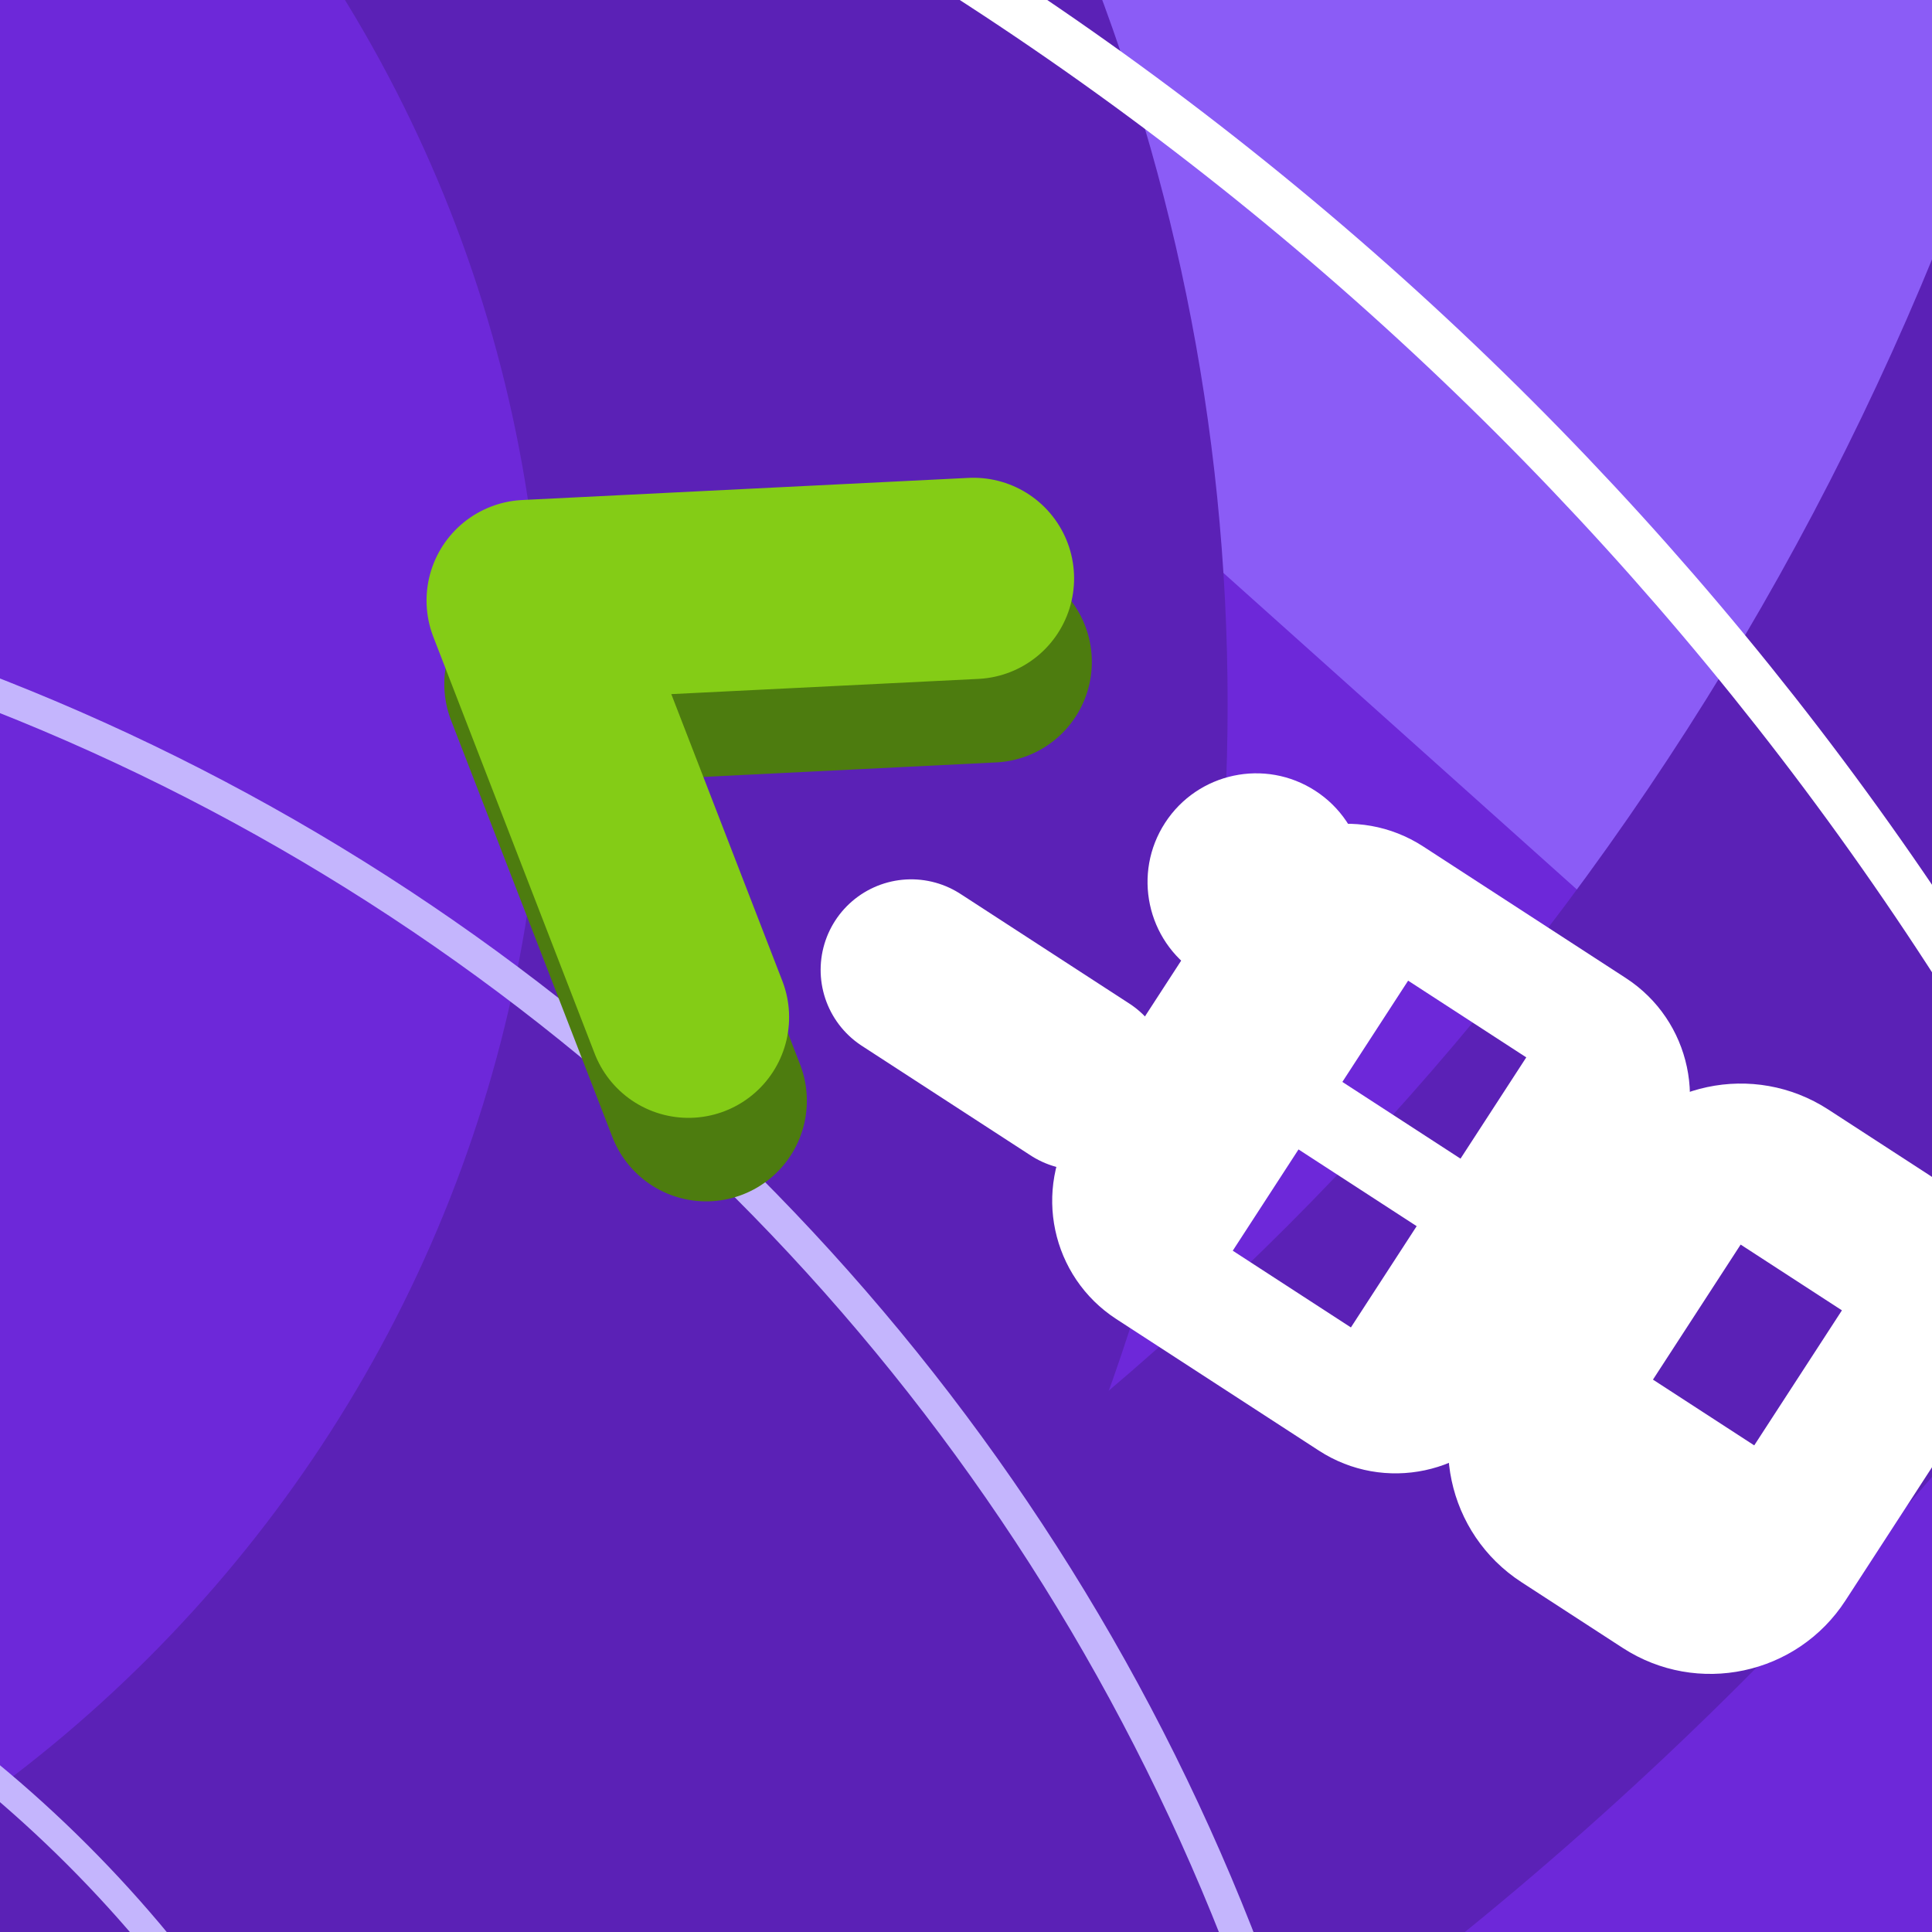
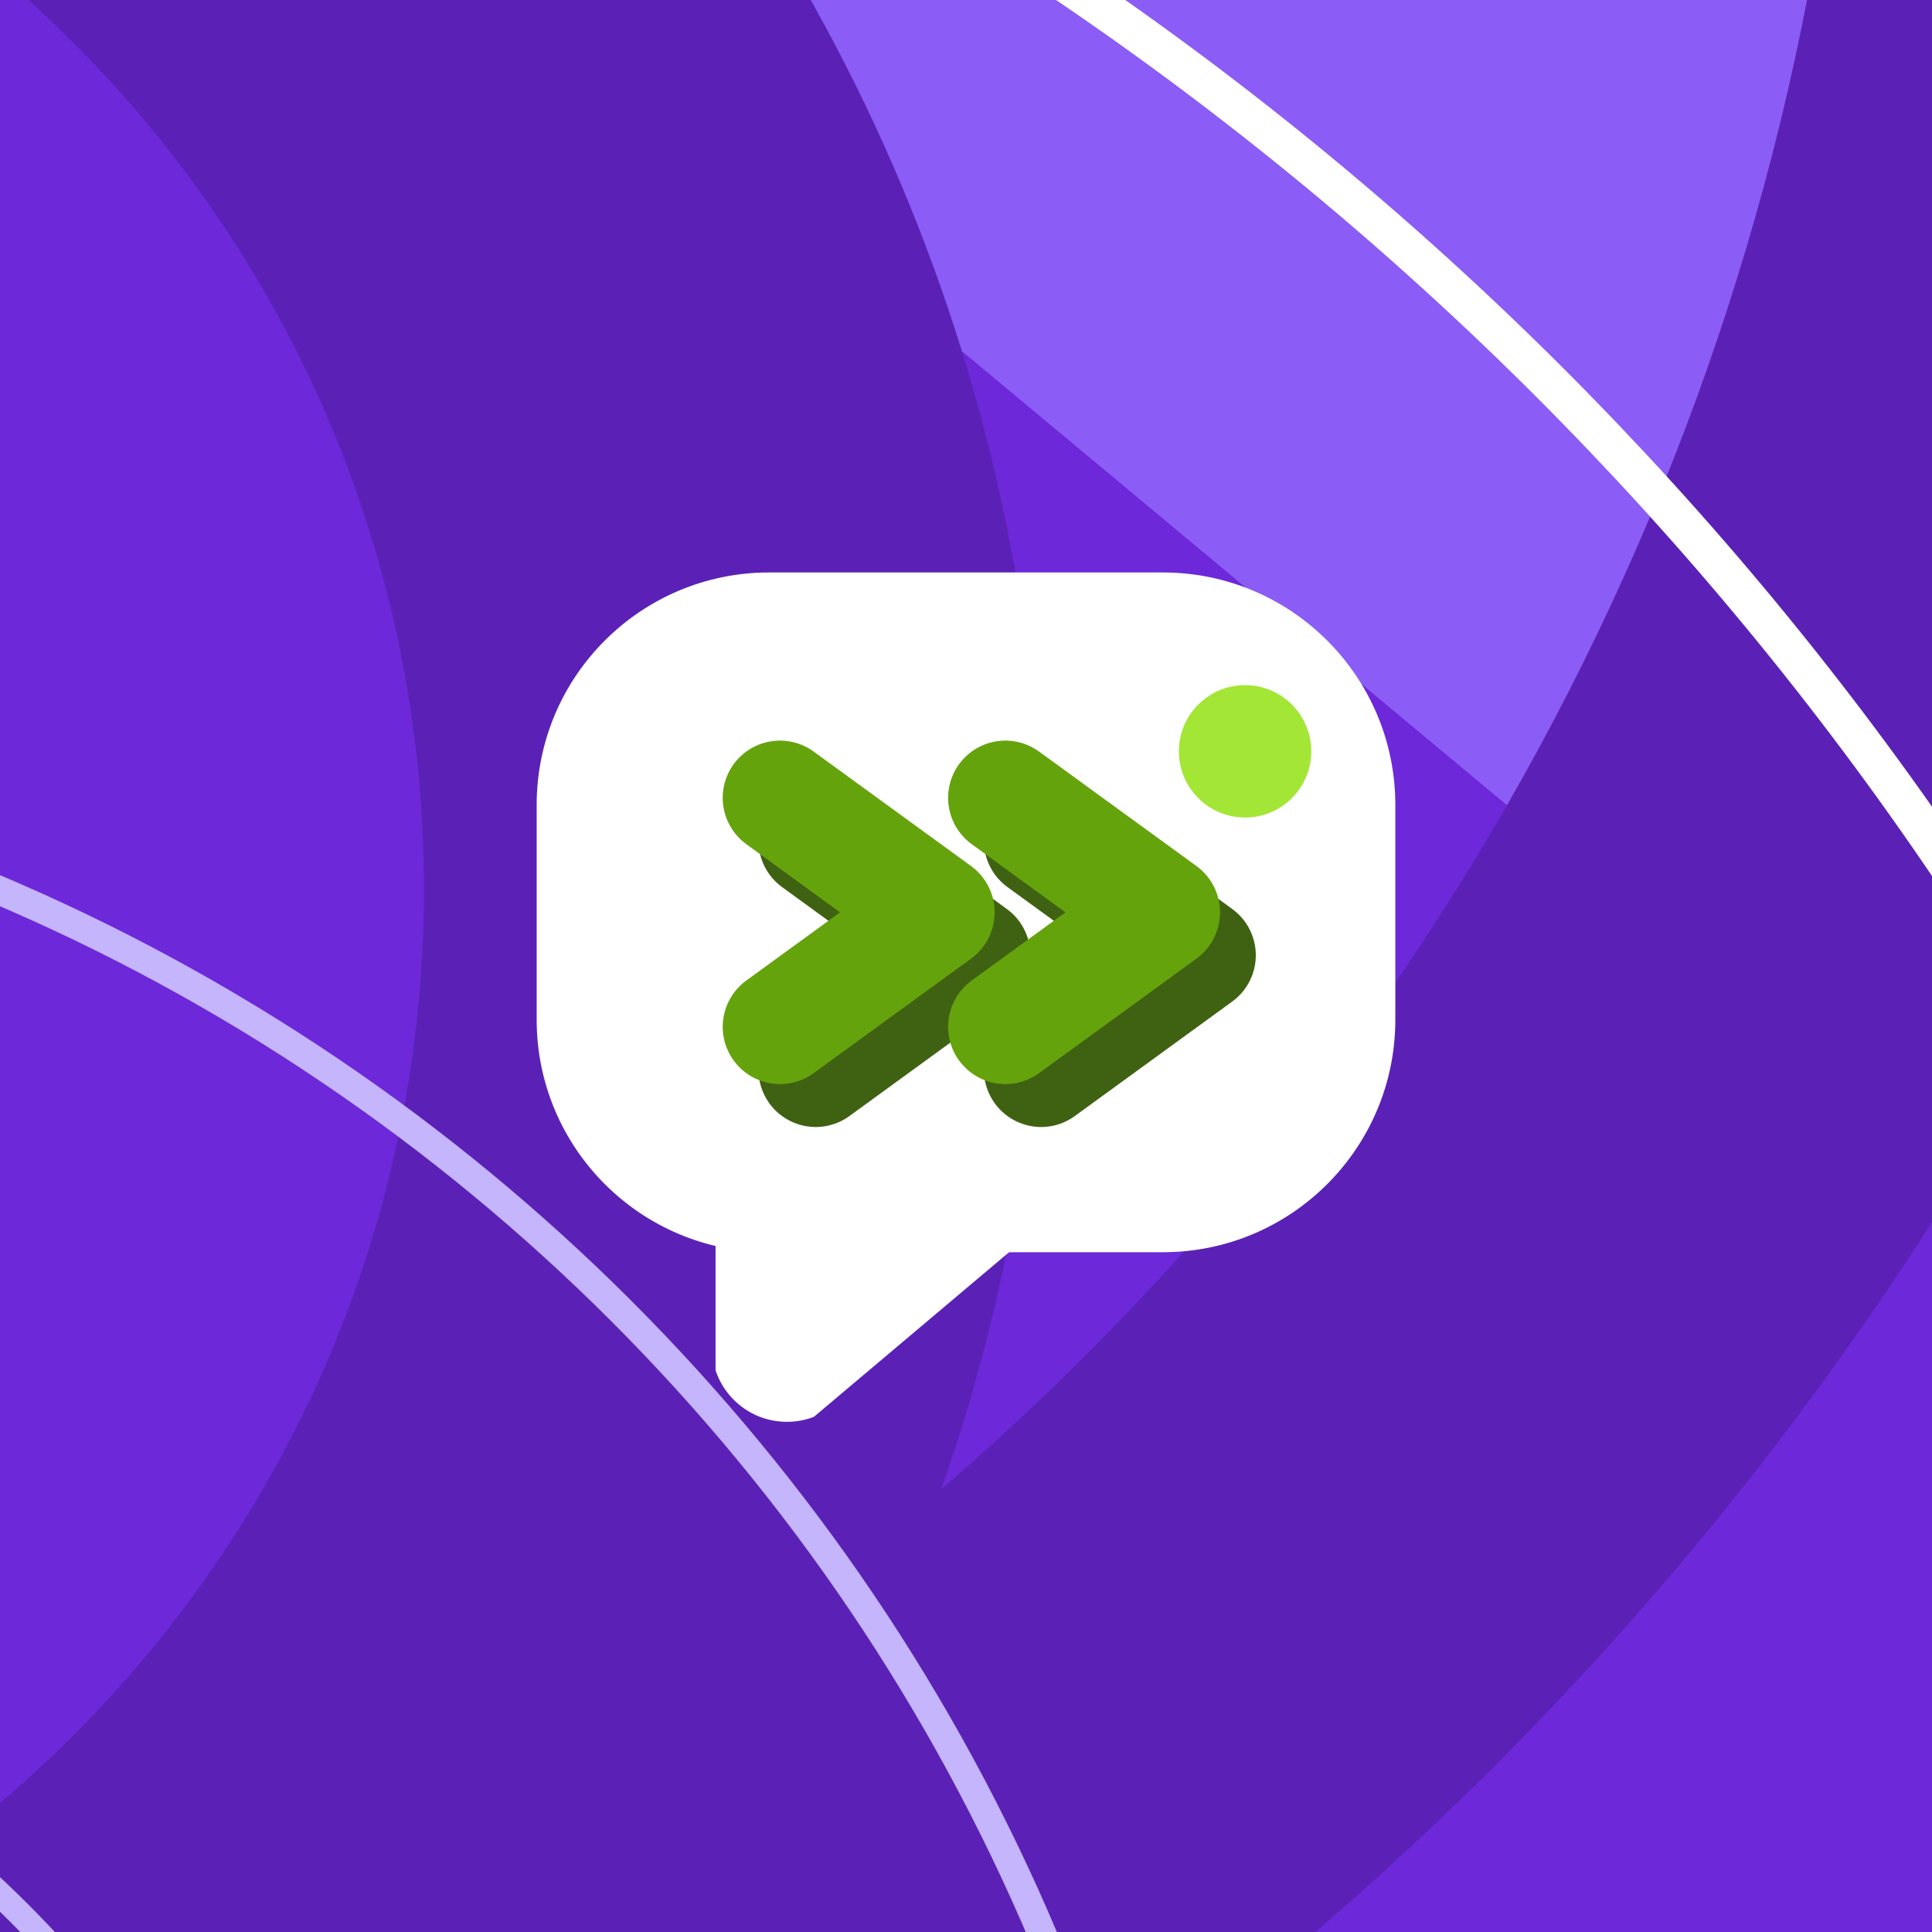
- <svg xmlns="http://www.w3.org/2000/svg" viewBox="0 0 96 96" role="img" aria-label="LIBO">
-   <rect width="96" height="96" fill="#6d28d9" />
-   <path d="M96 0v60L29 0Z" fill="#8b5cf6" />
-   <path fill="#5b21b6" fill-rule="evenodd" d="M-40 136a179 179 0 1 0 0-358 179 179 0 0 0 0 358Zm0-32a147 147 0 1 1 0-294 147 147 0 0 1 0 294Z" />
-   <path fill="#5b21b6" fill-rule="evenodd" d="M-40 136a101 101 0 1 0 0-202 101 101 0 0 0 0 202Zm0-34a67 67 0 1 1 0-134 67 67 0 0 1 0 134Z" />
-   <circle cx="-40" cy="136" r="163" fill="none" stroke="#fff" stroke-width="2.4" />
-   <circle cx="-40" cy="136" r="109" fill="none" stroke="#c4b5fd" stroke-width="1.6" />
-   <circle cx="-40" cy="136" r="62" fill="none" stroke="#c4b5fd" stroke-width="1.4" />
-   <g transform="rotate(33 48 44)">
-     <path d="M25 47 L43 34 M25 47 L43 60" stroke="#4d7c0f" stroke-width="10" stroke-linecap="round" fill="none" />
-     <path d="M22 44 L40 31 M22 44 L40 57" stroke="#84cc16" stroke-width="10" stroke-linecap="round" fill="none" />
-     <path d="M48 49 h10" stroke="#fff" stroke-width="9" stroke-linecap="round" />
-     <circle cx="60" cy="36" r="5.4" fill="#fff" />
-     <path fill="#fff" fill-rule="evenodd" d="M66 30 h12 a7 7 0 0 1 7 7 v14 a7 7 0 0 1 -7 7 h-12 a7 7 0 0 1 -7 -7 v-14 a7 7 0 0 1 7 -7 Z M69 36 h7 v6 h-7 Z M69 46 h7 v6 h-7 Z" />
-     <path fill="#fff" fill-rule="evenodd" d="M90 30 h6 a8 8 0 0 1 8 8 v12 a8 8 0 0 1 -8 8 h-6 a8 8 0 0 1 -8 -8 v-12 a8 8 0 0 1 8 -8 Z M90 38 h6 v8 h-6 Z" />
+ <svg xmlns="http://www.w3.org/2000/svg" viewBox="0 0 108 108" role="img" aria-label="LIBO">
+   <rect width="108" height="108" fill="#6d28d9" />
+   <path d="M108 0v64.8L30.2 0Z" fill="#8b5cf6" />
+   <g fill="#5b21b6" fill-rule="evenodd">
+     <path d="M-43.2 151.2a179.3 179.3 0 1 0 0-358.6 179.3 179.3 0 0 0 0 358.6Zm0-32.4a146.9 146.9 0 1 1 0-293.8 146.9 146.9 0 0 1 0 293.8Z" />
+     <path d="M-43.2 151.2a101.5 101.5 0 1 0 0-203 101.5 101.5 0 0 0 0 203Zm0-34.6a66.9 66.9 0 1 1 0-133.8 66.9 66.9 0 0 1 0 133.8Z" />
  </g>
+   <g fill="none" stroke-linecap="round">
+     <circle cx="-43.2" cy="151.2" r="183.6" stroke="#fff" stroke-width="2.2" />
+     <circle cx="-43.2" cy="151.2" r="110.2" stroke="#c4b5fd" stroke-width="1.6" />
+     <circle cx="-43.2" cy="151.2" r="62.6" stroke="#c4b5fd" stroke-width="1.4" />
+   </g>
+   <rect x="30" y="32" width="48" height="38" rx="13" fill="#fff" />
+   <path d="M40 56v20.6a4.2 4.2 0 0 0 5.5 2.6L57 69.5Z" fill="#fff" />
+   <g fill="none" stroke-width="6.4" stroke-linecap="round" stroke-linejoin="round">
+     <path d="m45.6 47 8.8 6.4-8.8 6.4m12.6-12.8 8.8 6.4-8.8 6.4" stroke="#3f6212" />
+     <path d="m43.6 44.6 8.8 6.4-8.8 6.4m12.6-12.8 8.8 6.4-8.8 6.4" stroke="#65a30d" />
+   </g>
+   <circle cx="69.6" cy="42" r="3.7" fill="#a3e635" />
</svg>
